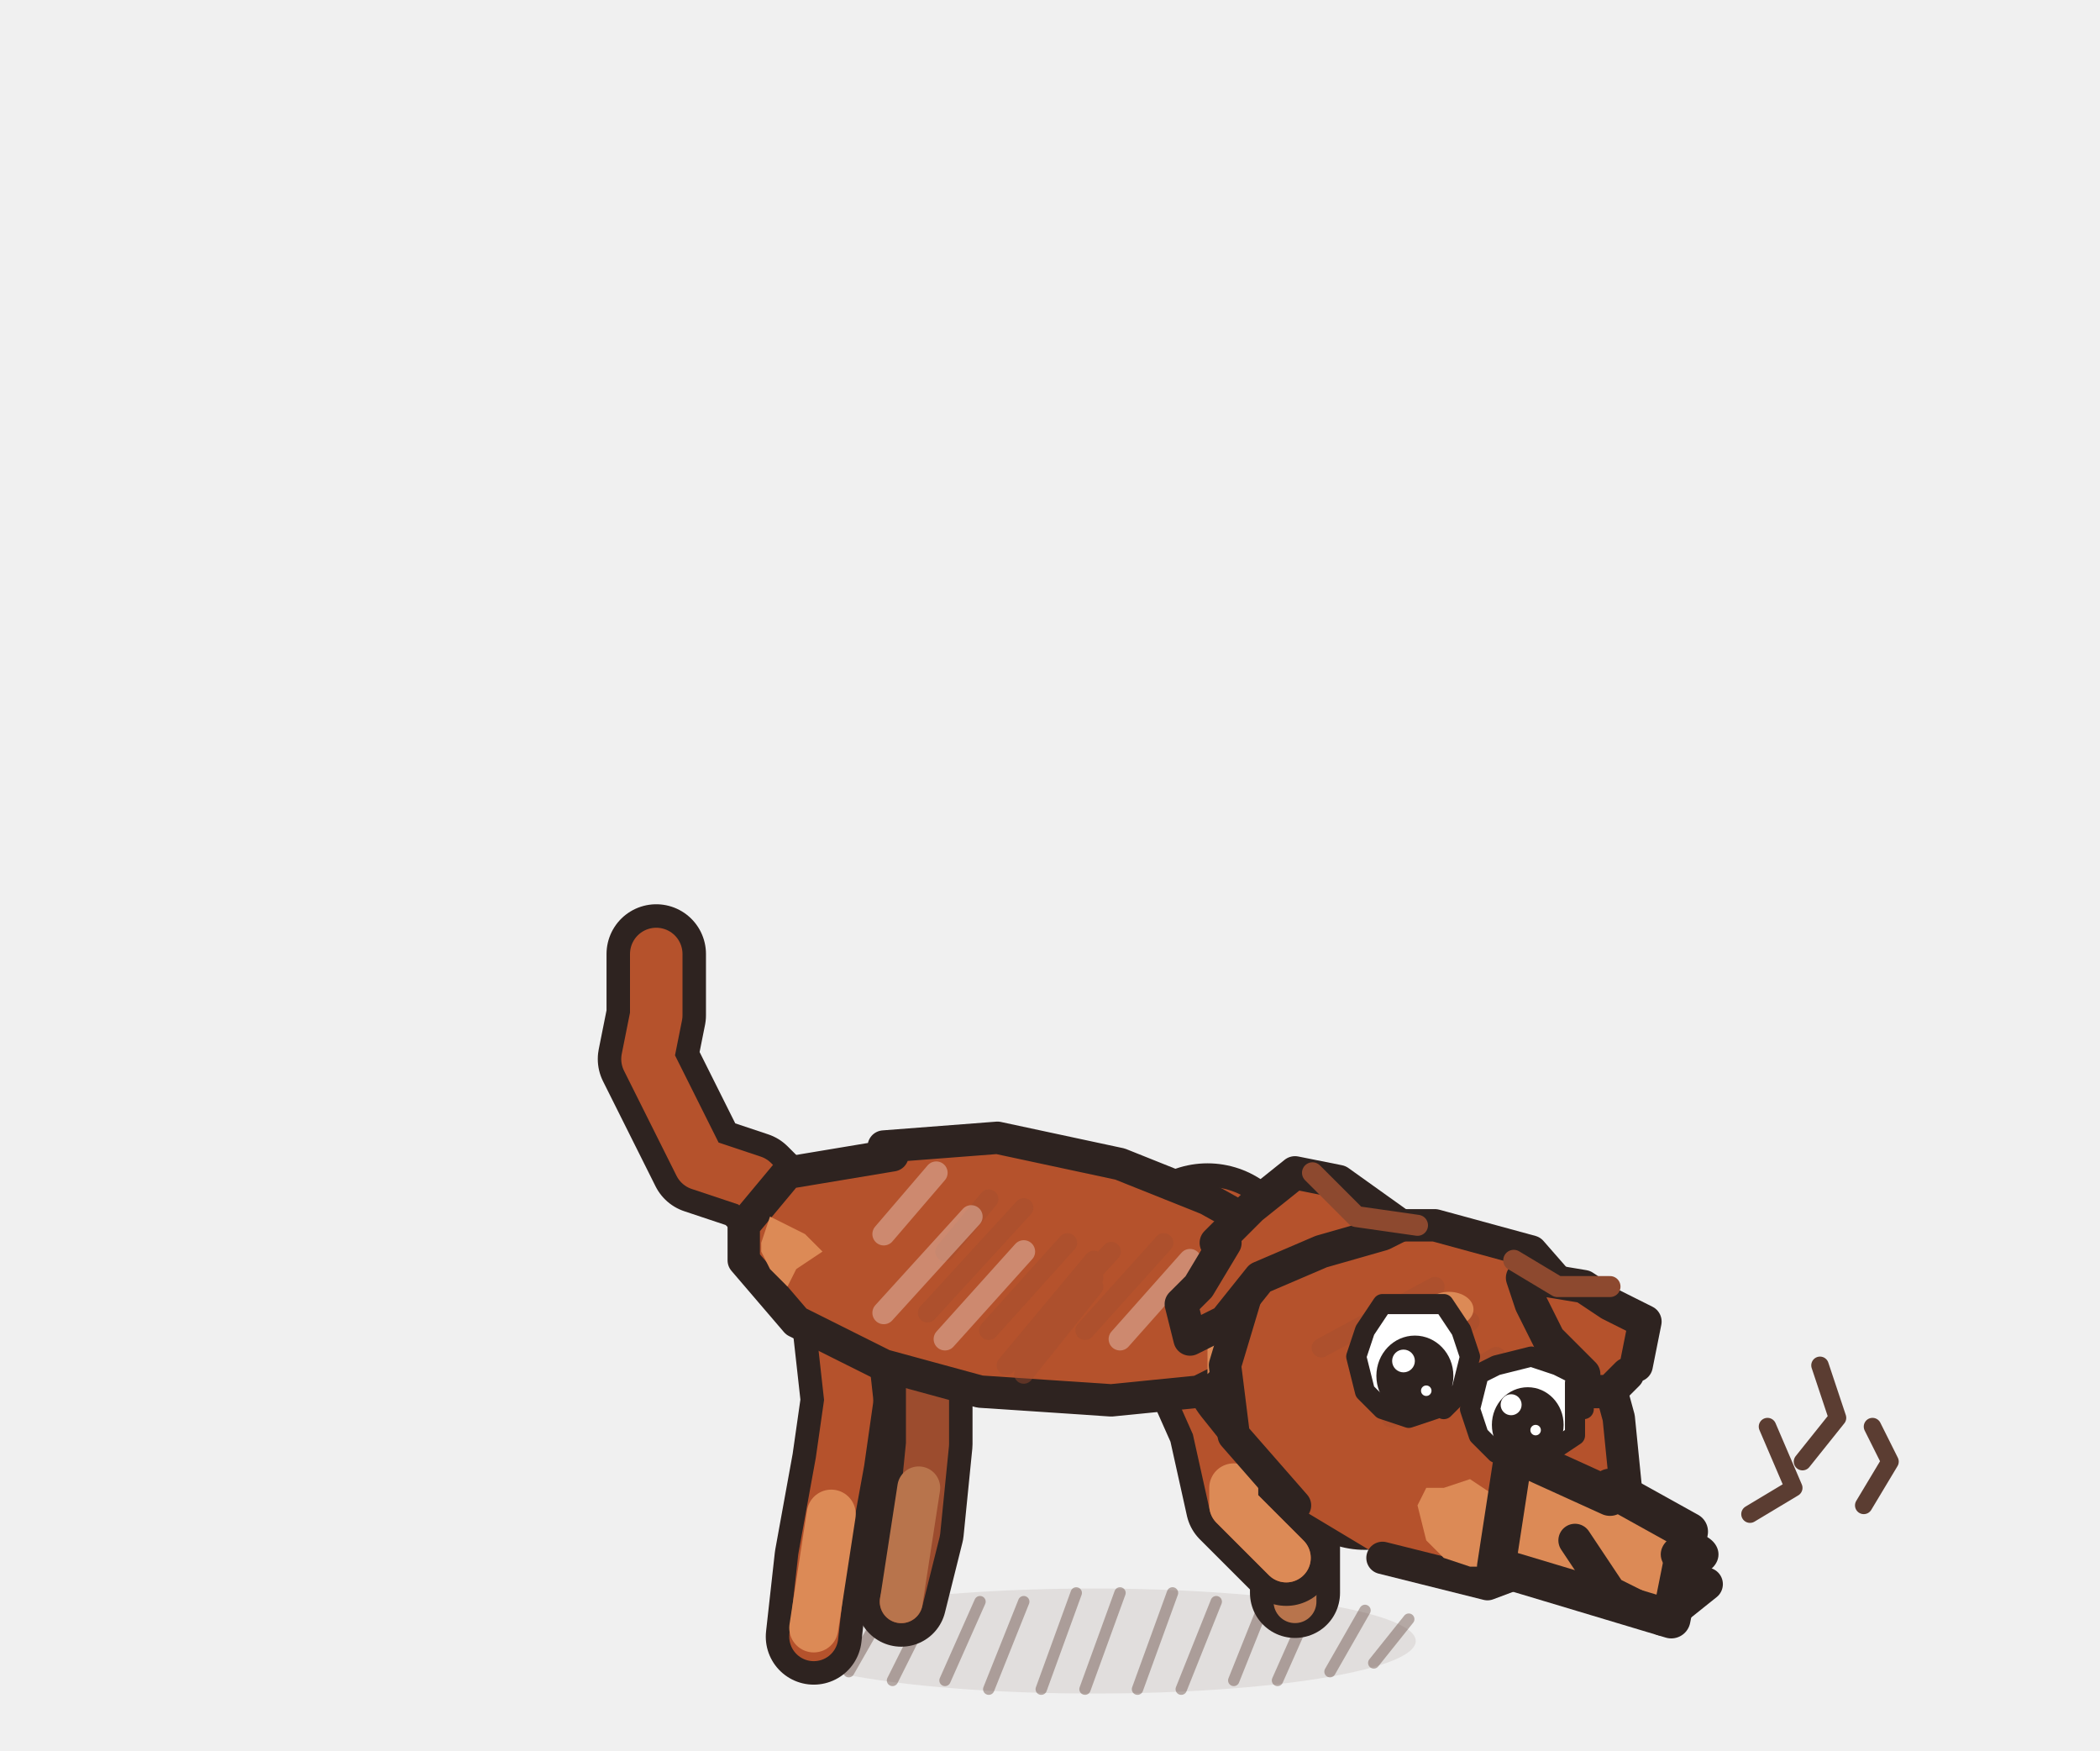
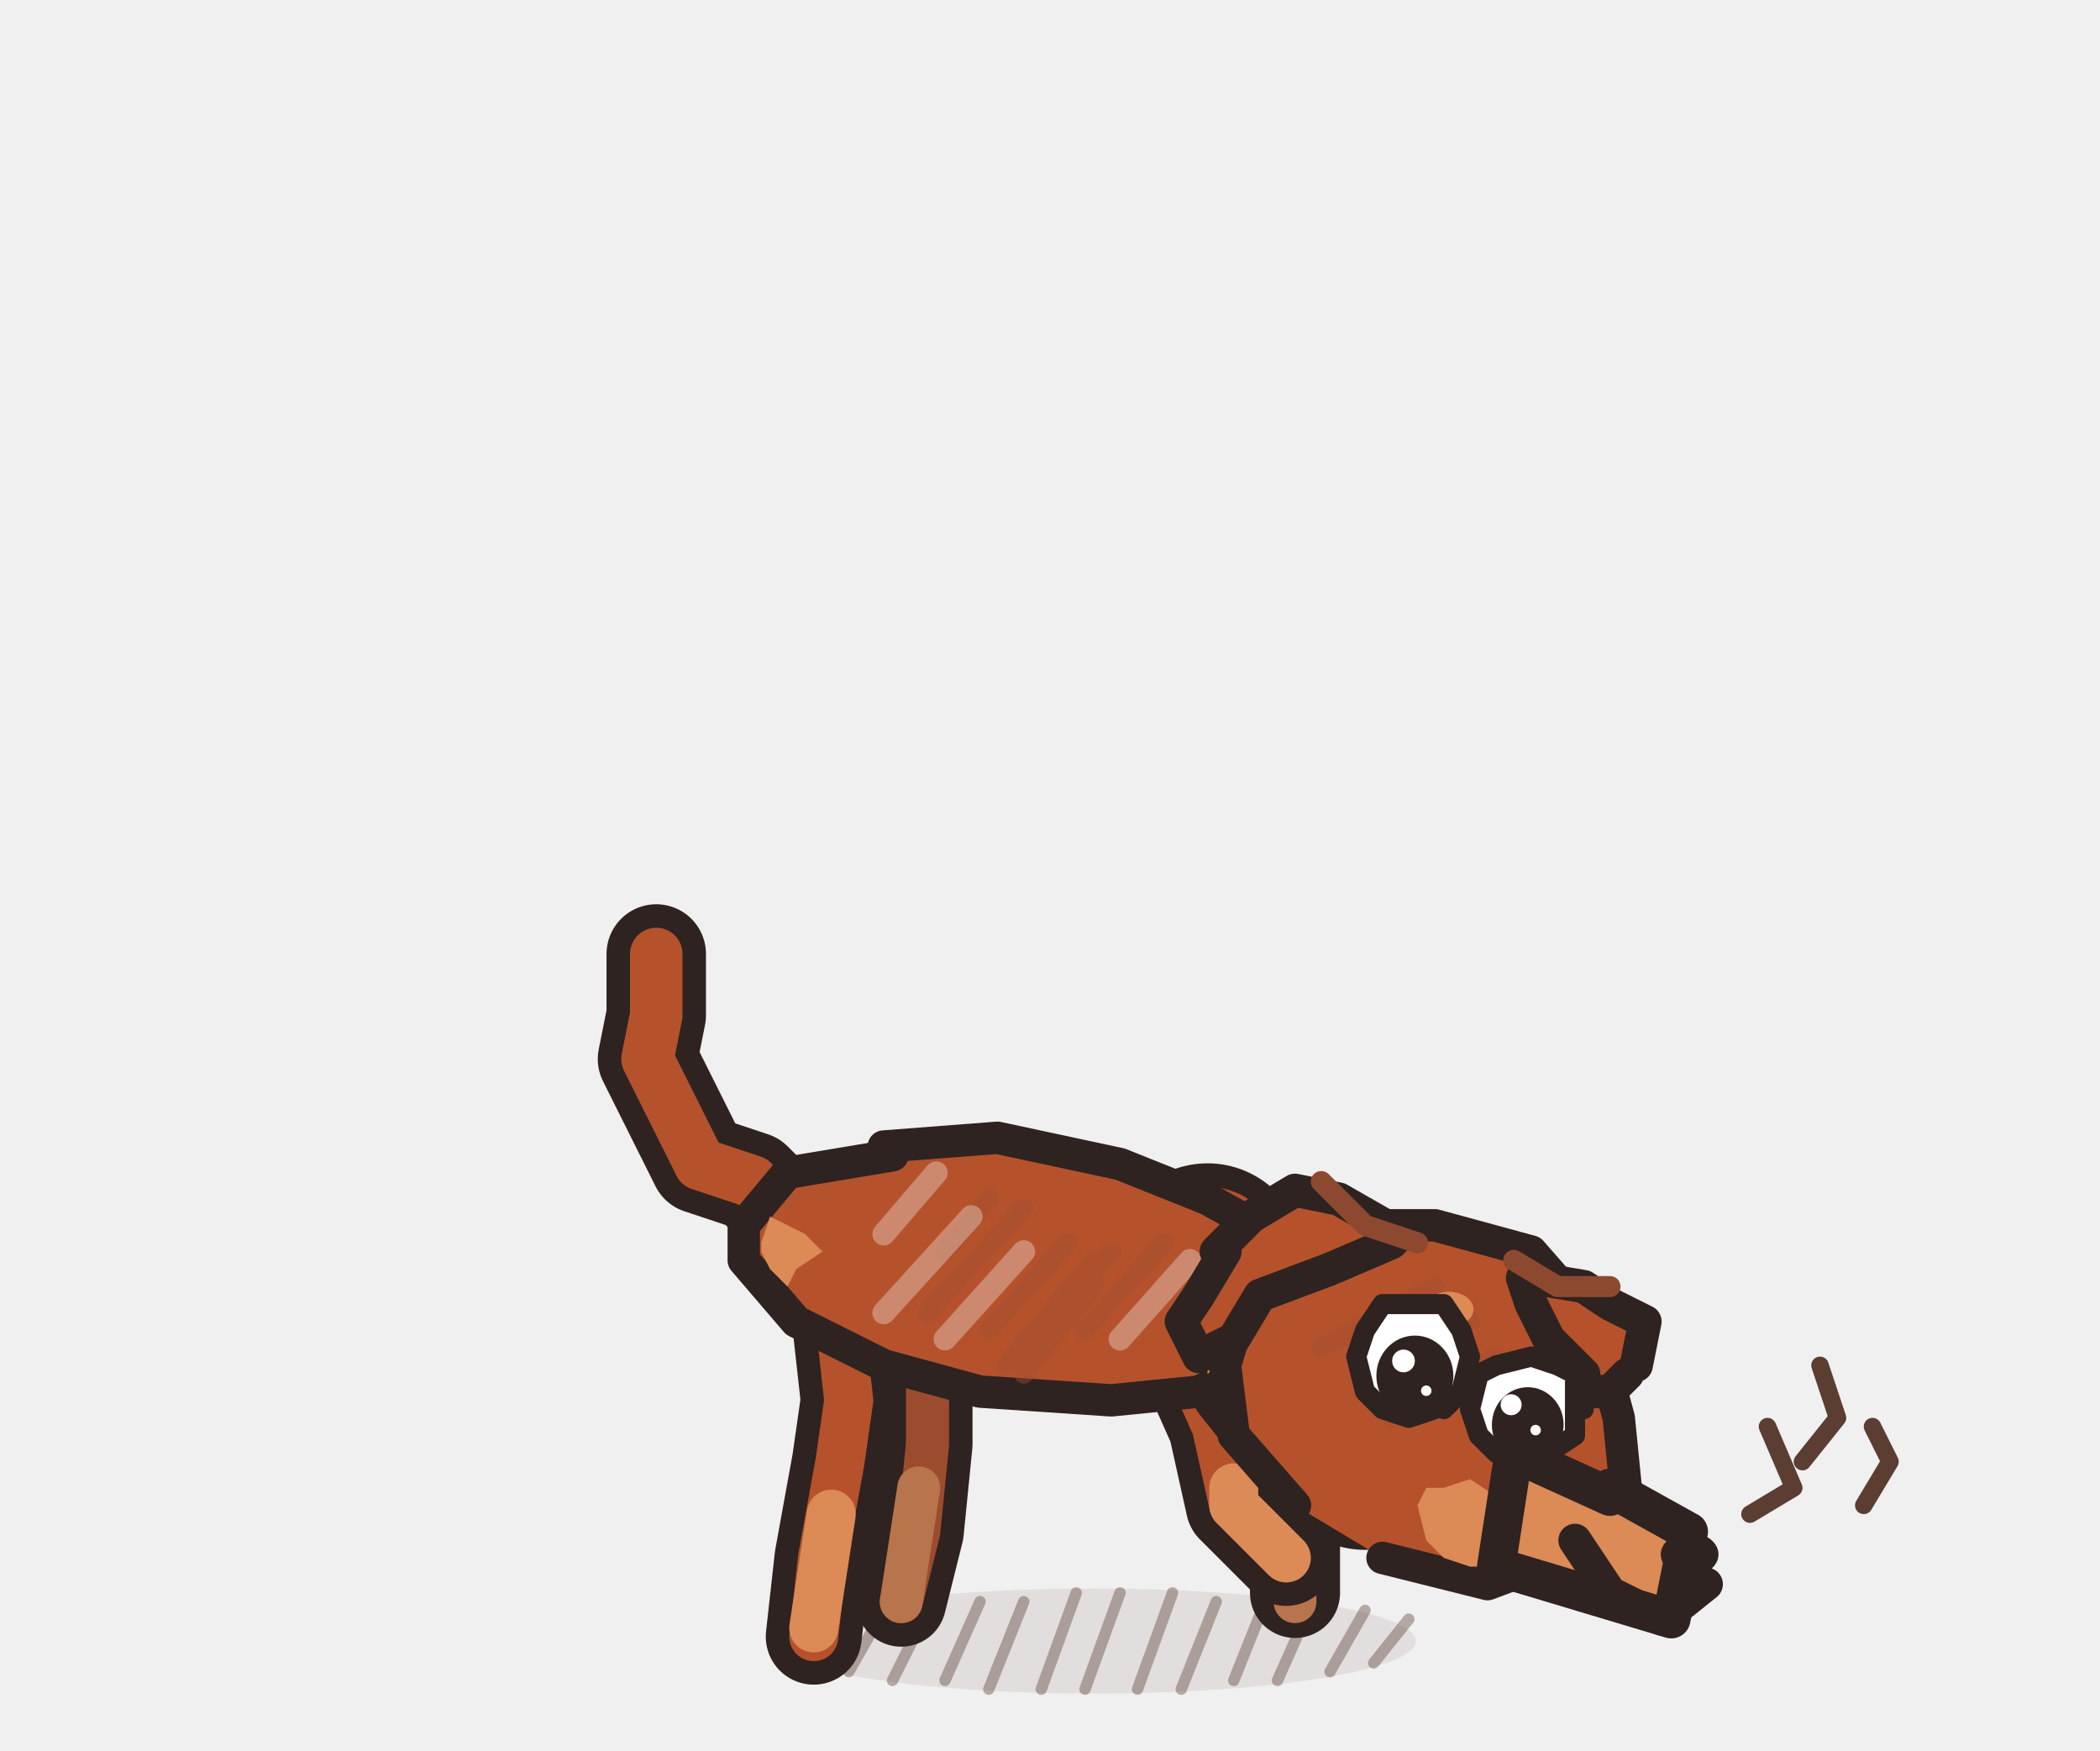
<svg xmlns="http://www.w3.org/2000/svg" width="240" height="200" class="pa-dog pa-pose-sniff" viewBox="0 0 240 200" role="img" aria-label="Jellybean the Miniature Pinscher, sniff">
  <g>
    <ellipse cx="125" cy="187.5" rx="36.8" ry="6" fill="#5B3D32" opacity="0.1" />
    <path d="M91 190l4 -4M97 191l4 -7M102 192l4 -8M108 192l4 -9M113 193l4 -10M119 193l4 -11M124 193l4 -11M130 193l4 -11M135 193l4 -10M141 192l4 -10M146 192l4 -9M152 191l4 -7M157 190l4 -5" stroke="#5B3D32" stroke-width="1.3" stroke-linecap="round" opacity="0.4" fill="none" />
    <g class="pa-d-f0">
      <path d="M91 140L86 135L80 133L77 127L74 121L75 116L75 109" fill="none" stroke="#2E2320" stroke-width="11.365" stroke-linecap="round" stroke-linejoin="round" />
      <path d="M91 140L86 135L80 133L77 127L74 121L75 116L75 109" fill="none" stroke="#B5522C" stroke-width="6" stroke-linecap="round" stroke-linejoin="round" />
      <g class="pa-d-leg pa-d-leg-FH">
        <path d="M107 148L106 156L106 165L105 175L103 183" fill="none" stroke="#2E2320" stroke-width="10.293" stroke-linecap="round" stroke-linejoin="round" />
        <path d="M107 148L106 156L106 165L105 175L103 183" fill="none" stroke="#9c4c2e" stroke-width="4.928" stroke-linecap="round" stroke-linejoin="round" />
        <path d="M105 170L103 183" fill="none" stroke="#b8744c" stroke-width="4.9" stroke-linecap="round" stroke-linejoin="round" />
      </g>
      <g class="pa-d-leg pa-d-leg-FF">
        <path d="M146 152L147 160L148 167L148 174L148 182" fill="none" stroke="#2E2320" stroke-width="10.293" stroke-linecap="round" stroke-linejoin="round" />
        <path d="M146 152L147 160L148 167L148 174L148 182" fill="none" stroke="#9c4c2e" stroke-width="4.928" stroke-linecap="round" stroke-linejoin="round" />
        <path d="M148 171L148 183" fill="none" stroke="#b8744c" stroke-width="4.9" stroke-linecap="round" stroke-linejoin="round" />
      </g>
      <g class="pa-d-leg pa-d-leg-NH">
        <path d="M96 151L97 160L96 167L94 178L93 187" fill="none" stroke="#2E2320" stroke-width="10.965" stroke-linecap="round" stroke-linejoin="round" />
        <path d="M96 151L97 160L96 167L94 178L93 187" fill="none" stroke="#B5522C" stroke-width="5.6" stroke-linecap="round" stroke-linejoin="round" />
        <path d="M95 173L93 186" fill="none" stroke="#DC8A56" stroke-width="5.6" stroke-linecap="round" stroke-linejoin="round" />
      </g>
      <g class="pa-d-leg pa-d-leg-NF">
        <path d="M135 154L139 163L141 172L147 178" fill="none" stroke="#2E2320" stroke-width="10.965" stroke-linecap="round" stroke-linejoin="round" />
        <path d="M135 154L139 163L141 172L147 178" fill="none" stroke="#B5522C" stroke-width="5.6" stroke-linecap="round" stroke-linejoin="round" />
        <path d="M141 170L141 172L147 178" fill="none" stroke="#DC8A56" stroke-width="5.6" stroke-linecap="round" stroke-linejoin="round" />
      </g>
      <path d="M138 144L142 148L146 155L150 160L156 166" fill="none" stroke="#2E2320" stroke-width="22.165" stroke-linecap="round" stroke-linejoin="round" />
      <path d="M138 144L142 148L146 155L150 160L156 166" fill="none" stroke="#B5522C" stroke-width="16.8" stroke-linecap="round" stroke-linejoin="round" />
      <path d="M101 131L114 130L128 133L138 137L147 142L150 149L147 154L137 159L127 160L112 159L101 156L91 151L85 144L85 140L90 134Z" fill="#B5522C" />
      <path d="M101 131L114 130L128 133L138 137L147 142L150 149L147 154L137 159L127 160L112 159L101 156L91 151L85 144L85 140L90 134L102 132" fill="none" stroke="#2E2320" stroke-width="3.7" stroke-linecap="round" stroke-linejoin="round" />
      <path d="M122 142L113 152M115 156L125 144M125 147L117 157M113 137L108 143M127 143L116 155M133 142L124 152M118 154L125 146M117 138L106 150" stroke="#a14d2d" stroke-width="2.2" stroke-linecap="round" opacity=".42" />
      <path d="M117 143L108 153M101 150L111 139M136 144L128 153M101 141L107 134" stroke="#fff" stroke-width="2.6" stroke-linecap="round" opacity=".32" />
      <path d="M137 146L140 146L143 147L146 147L147 150L146 152L146 153L144 153L142 155L139 156L139 156L138 157L138 157L138 154L137 152L137 149Z" fill="#DC8A56" />
      <path d="M94 143L91 145L90 147L88 145L87 143L87 142L88 139L92 141Z" fill="#DC8A56" />
      <path d="M148 172L141 164L140 156L143 146L151 140L164 140L175 143L182 151L185 162L186 172L178 178L170 181L158 178Z" fill="#B5522C" />
      <path d="M148 172L141 164L140 156L143 146L151 140L164 140L175 143L182 151L185 162L186 172L178 178L170 181L158 178" fill="none" stroke="#2E2320" stroke-width="3.7" stroke-linecap="round" stroke-linejoin="round" />
      <path d="M177 154L170 158M168 151L156 158M171 155L159 162M151 154L164 147" stroke="#a14d2d" stroke-width="2.2" stroke-linecap="round" opacity=".42" />
      <path d="M156 157L164 152M171 161L181 155" stroke="#fff" stroke-width="2.6" stroke-linecap="round" opacity=".32" />
      <ellipse cx="165.6" cy="149.6" rx="2.8" ry="2" fill="#DC8A56" />
      <ellipse cx="178.1" cy="154.7" rx="2.5" ry="2" fill="#DC8A56" />
      <path d="M175 177L172 178L170 179L168 179L165 178L163 176L162 172L163 170L165 170L168 169L171 171L174 174Z" fill="#DC8A56" />
      <path d="M184 170L193 175L191 185L181 182L171 179L173 166Z" fill="#DC8A56" />
      <path d="M184 170L193 175L191 185L181 182L171 179L173 166L184 171" fill="none" stroke="#2E2320" stroke-width="4.4" stroke-linecap="round" stroke-linejoin="round" />
      <path d="M167 159L164 161L161 162L158 161L156 159L155 155L156 152L158 149L161 149L165 149L167 152L168 155Z" fill="#FFFFFF" />
      <path d="M167 159L164 161L161 162L158 161L156 159L155 155L156 152L158 149L161 149L165 149L167 152L168 155L167 159L165 161" fill="none" stroke="#2E2320" stroke-width="2.3" stroke-linecap="round" stroke-linejoin="round" />
      <ellipse cx="161.7" cy="157.2" rx="4.4" ry="4.6" fill="#2E2320" />
      <ellipse cx="160.4" cy="155.5" rx="1.3" ry="1.3" fill="#FFFFFF" />
      <ellipse cx="163" cy="158.9" rx="0.6" ry="0.6" fill="#FFFFFF" />
      <path d="M180 158L180 161L180 164L177 166L174 167L171 166L169 164L168 161L169 157L171 156L175 155L178 156Z" fill="#FFFFFF" />
      <path d="M180 158L180 161L180 164L177 166L174 167L171 166L169 164L168 161L169 157L171 156L175 155L178 156L180 157L181 161" fill="none" stroke="#2E2320" stroke-width="2.3" stroke-linecap="round" stroke-linejoin="round" />
      <ellipse cx="174.6" cy="162.8" rx="4.1" ry="4.3" fill="#2E2320" />
      <ellipse cx="172.7" cy="160.5" rx="1.2" ry="1.2" fill="#FFFFFF" />
      <ellipse cx="175.5" cy="163.4" rx="0.6" ry="0.6" fill="#FFFFFF" />
      <ellipse cx="193.1" cy="177.6" rx="3.3" ry="2.5" fill="#2E2320" />
      <path d="M180 176L184 182L190 185L195 181" fill="none" stroke="#2E2320" stroke-width="3.8" stroke-linecap="round" stroke-linejoin="round" />
-       <path d="M140 142L137 147L135 149L136 153L140 151L144 146L151 143L158 141L160 140L153 135L148 134L143 138Z" fill="#B5522C" />
-       <path d="M140 142L137 147L135 149L136 153L140 151L144 146L151 143L158 141L160 140L153 135L148 134L143 138L139 142" fill="none" stroke="#2E2320" stroke-width="3.8" stroke-linecap="round" stroke-linejoin="round" />
-       <path d="M162 140L155 139L150 134" fill="none" stroke="#8d492f" stroke-width="2.4" stroke-linecap="round" stroke-linejoin="round" />
+       <path d="M140 143L137 148L135 151L137 155L141 153L144 148L152 145L159 142L160 141L153 137L148 136L143 139Z" fill="#B5522C" />
+       <path d="M140 143L137 148L135 151L137 155L141 153L144 148L152 145L159 142L160 141L153 137L148 136L143 139L139 143" fill="none" stroke="#2E2320" stroke-width="3.8" stroke-linecap="round" stroke-linejoin="round" />
+       <path d="M162 142L156 140L151 135" fill="none" stroke="#8d492f" stroke-width="2.4" stroke-linecap="round" stroke-linejoin="round" />
      <path d="M186 157L184 159L181 159L181 157L177 153L175 149L174 146L175 146L181 147L184 149L188 151L187 156Z" fill="#B5522C" />
      <path d="M186 157L184 159L181 159L181 157L177 153L175 149L174 146L175 146L181 147L184 149L188 151L187 156" fill="none" stroke="#2E2320" stroke-width="3.8" stroke-linecap="round" stroke-linejoin="round" />
      <path d="M173 144L178 147L184 147" fill="none" stroke="#8d492f" stroke-width="2.4" stroke-linecap="round" stroke-linejoin="round" />
      <path d="M200 173L205 170L202 163" fill="none" stroke="#5B3D32" stroke-width="2" stroke-linecap="round" stroke-linejoin="round" />
      <path d="M206 167L210 162L208 156" fill="none" stroke="#5B3D32" stroke-width="2" stroke-linecap="round" stroke-linejoin="round" />
      <path d="M213 172L216 167L214 163" fill="none" stroke="#5B3D32" stroke-width="2" stroke-linecap="round" stroke-linejoin="round" />
    </g>
  </g>
</svg>
